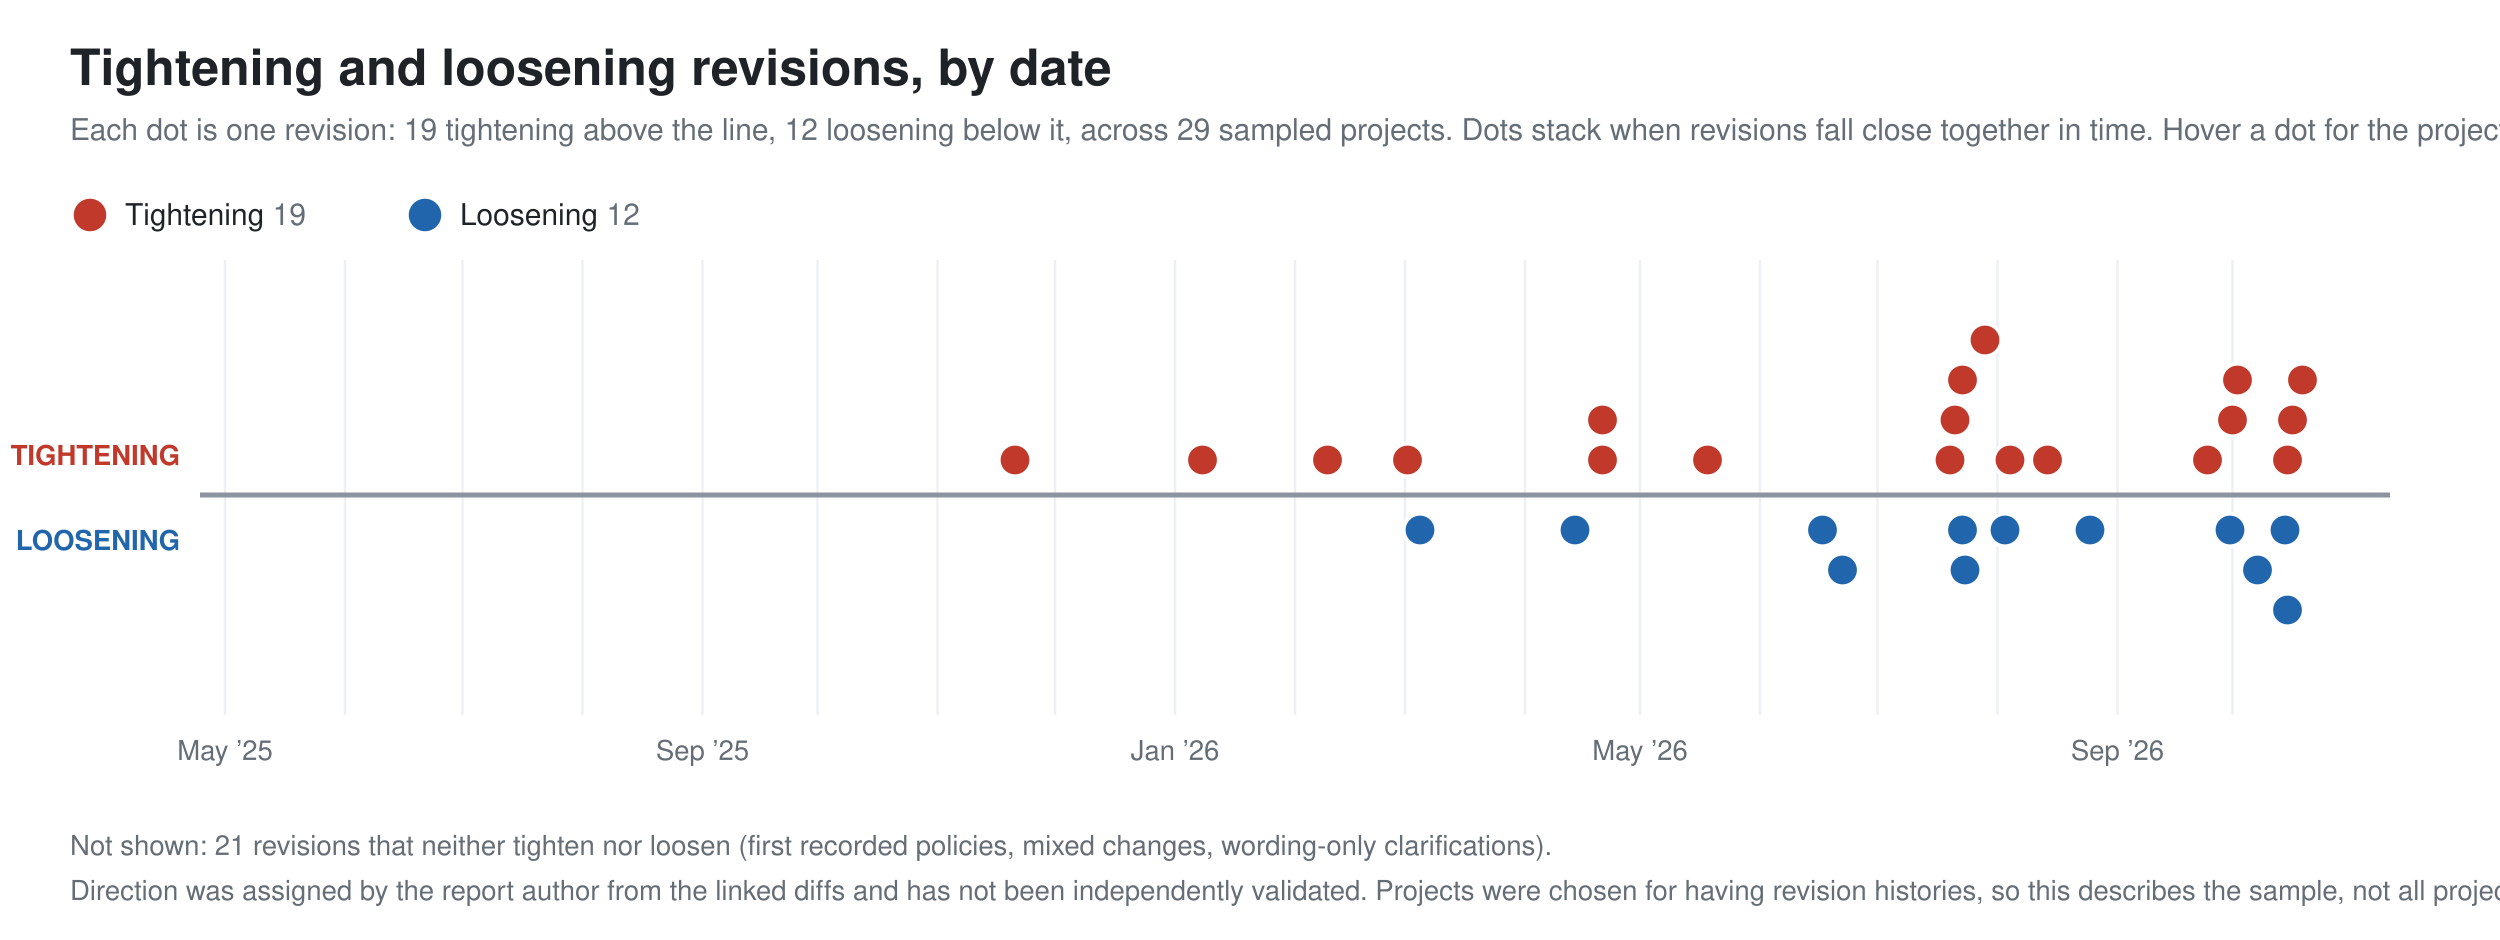
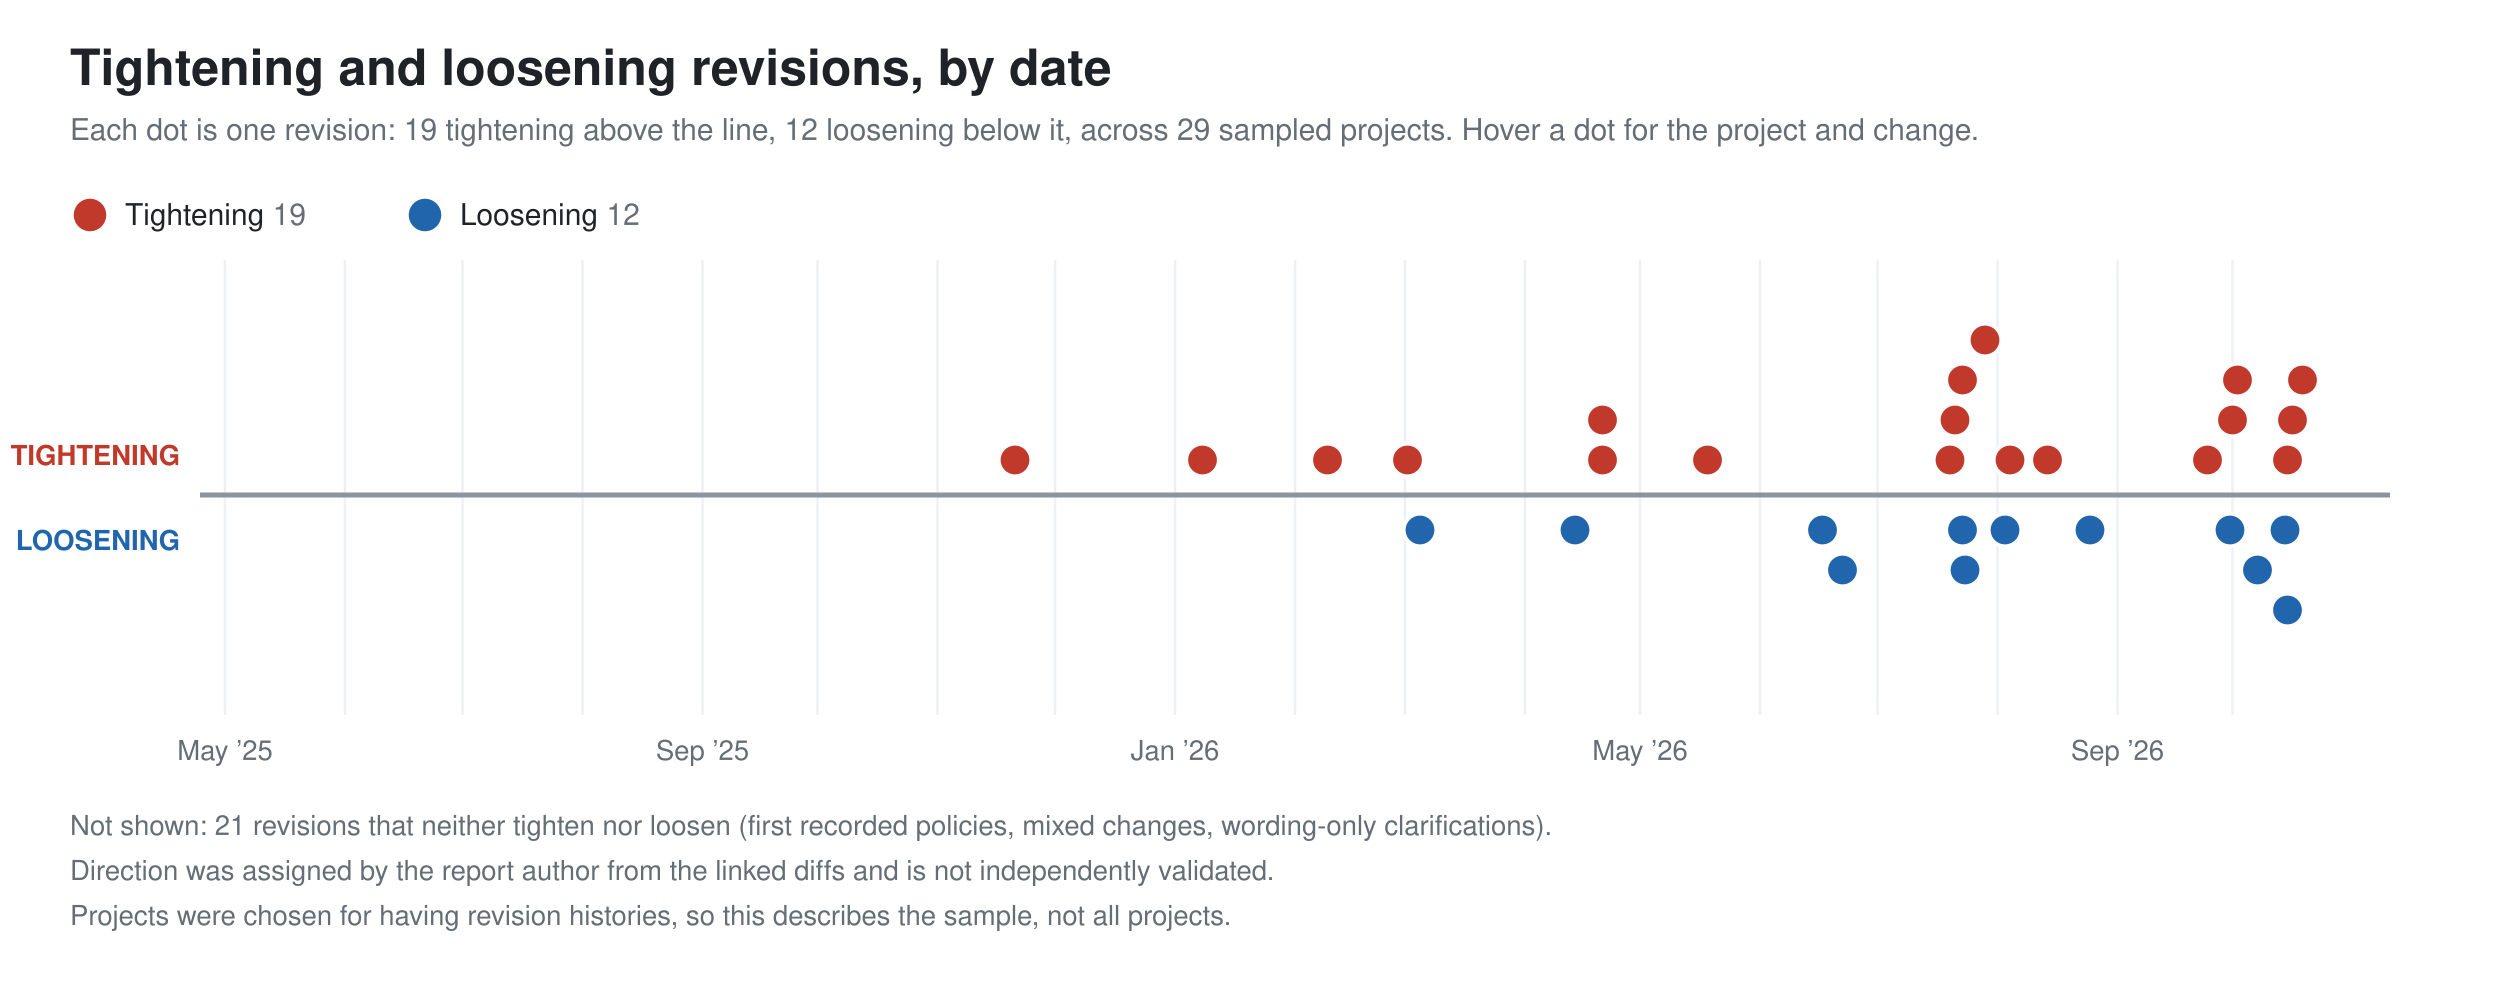
- <svg xmlns="http://www.w3.org/2000/svg" width="1000" height="376" viewBox="0 0 1000 376" font-family="-apple-system,BlinkMacSystemFont,Segoe UI,Helvetica,Arial,sans-serif">
-   <rect width="1000" height="376" fill="#fff" />
+ <svg xmlns="http://www.w3.org/2000/svg" width="1000" height="396" viewBox="0 0 1000 396" font-family="-apple-system,BlinkMacSystemFont,Segoe UI,Helvetica,Arial,sans-serif">
+   <rect width="1000" height="396" fill="#fff" />
  <text x="28" y="34" font-size="20" font-weight="600" fill="#1f2328">Tightening and loosening revisions, by date</text>
-   <text x="28" y="56" font-size="12" fill="#656d76">Each dot is one revision: 19 tightening above the line, 12 loosening below it, across 29 sampled projects. Dots stack when revisions fall close together in time. Hover a dot for the project and change.</text>
+   <text x="28" y="56" font-size="12" fill="#656d76">Each dot is one revision: 19 tightening above the line, 12 loosening below it, across 29 sampled projects. Hover a dot for the project and change.</text>
  <circle cx="36" cy="86" r="6.5" fill="#c0392b" />
  <text x="50" y="90" font-size="12" fill="#1f2328">Tightening <tspan fill="#656d76">19</tspan>
  </text>
  <circle cx="170" cy="86" r="6.5" fill="#2166ac" />
  <text x="184" y="90" font-size="12" fill="#1f2328">Loosening <tspan fill="#656d76">12</tspan>
  </text>
  <line x1="90" y1="104" x2="90" y2="286" stroke="#eef1f4" />
  <text x="90" y="304" font-size="11" fill="#656d76" text-anchor="middle">May ’25</text>
  <line x1="138" y1="104" x2="138" y2="286" stroke="#eef1f4" />
  <line x1="185" y1="104" x2="185" y2="286" stroke="#eef1f4" />
  <line x1="233" y1="104" x2="233" y2="286" stroke="#eef1f4" />
  <line x1="281" y1="104" x2="281" y2="286" stroke="#eef1f4" />
  <text x="281" y="304" font-size="11" fill="#656d76" text-anchor="middle">Sep ’25</text>
  <line x1="327" y1="104" x2="327" y2="286" stroke="#eef1f4" />
  <line x1="375" y1="104" x2="375" y2="286" stroke="#eef1f4" />
  <line x1="422" y1="104" x2="422" y2="286" stroke="#eef1f4" />
  <line x1="470" y1="104" x2="470" y2="286" stroke="#eef1f4" />
  <text x="470" y="304" font-size="11" fill="#656d76" text-anchor="middle">Jan ’26</text>
  <line x1="518" y1="104" x2="518" y2="286" stroke="#eef1f4" />
  <line x1="562" y1="104" x2="562" y2="286" stroke="#eef1f4" />
  <line x1="610" y1="104" x2="610" y2="286" stroke="#eef1f4" />
  <line x1="656" y1="104" x2="656" y2="286" stroke="#eef1f4" />
  <text x="656" y="304" font-size="11" fill="#656d76" text-anchor="middle">May ’26</text>
  <line x1="704" y1="104" x2="704" y2="286" stroke="#eef1f4" />
  <line x1="751" y1="104" x2="751" y2="286" stroke="#eef1f4" />
  <line x1="799" y1="104" x2="799" y2="286" stroke="#eef1f4" />
  <line x1="847" y1="104" x2="847" y2="286" stroke="#eef1f4" />
  <text x="847" y="304" font-size="11" fill="#656d76" text-anchor="middle">Sep ’26</text>
  <line x1="893" y1="104" x2="893" y2="286" stroke="#eef1f4" />
  <line x1="80" y1="198" x2="956" y2="198" stroke="#8c959f" stroke-width="2" />
  <text x="72" y="186" font-size="11" font-weight="700" fill="#c0392b" text-anchor="end">TIGHTENING</text>
  <text x="72" y="220" font-size="11" font-weight="700" fill="#2166ac" text-anchor="end">LOOSENING</text>
  <circle cx="406" cy="184" r="6.5" fill="#c0392b" stroke="#fff" stroke-width="1.5" />
  <circle cx="481" cy="184" r="6.5" fill="#c0392b" stroke="#fff" stroke-width="1.5" />
  <circle cx="531" cy="184" r="6.5" fill="#c0392b" stroke="#fff" stroke-width="1.5" />
  <circle cx="563" cy="184" r="6.5" fill="#c0392b" stroke="#fff" stroke-width="1.5" />
  <circle cx="568" cy="212" r="6.5" fill="#2166ac" stroke="#fff" stroke-width="1.5" />
  <circle cx="630" cy="212" r="6.5" fill="#2166ac" stroke="#fff" stroke-width="1.5" />
  <circle cx="641" cy="184" r="6.5" fill="#c0392b" stroke="#fff" stroke-width="1.5" />
  <circle cx="641" cy="168" r="6.5" fill="#c0392b" stroke="#fff" stroke-width="1.5" />
  <circle cx="683" cy="184" r="6.5" fill="#c0392b" stroke="#fff" stroke-width="1.5" />
  <circle cx="729" cy="212" r="6.5" fill="#2166ac" stroke="#fff" stroke-width="1.5" />
  <circle cx="737" cy="228" r="6.5" fill="#2166ac" stroke="#fff" stroke-width="1.5" />
  <circle cx="780" cy="184" r="6.5" fill="#c0392b" stroke="#fff" stroke-width="1.5" />
  <circle cx="782" cy="168" r="6.5" fill="#c0392b" stroke="#fff" stroke-width="1.5" />
  <circle cx="785" cy="152" r="6.5" fill="#c0392b" stroke="#fff" stroke-width="1.5" />
  <circle cx="785" cy="212" r="6.5" fill="#2166ac" stroke="#fff" stroke-width="1.5" />
  <circle cx="786" cy="228" r="6.5" fill="#2166ac" stroke="#fff" stroke-width="1.5" />
  <circle cx="794" cy="136" r="6.5" fill="#c0392b" stroke="#fff" stroke-width="1.5" />
  <circle cx="802" cy="212" r="6.5" fill="#2166ac" stroke="#fff" stroke-width="1.5" />
  <circle cx="804" cy="184" r="6.5" fill="#c0392b" stroke="#fff" stroke-width="1.5" />
  <circle cx="819" cy="184" r="6.5" fill="#c0392b" stroke="#fff" stroke-width="1.5" />
  <circle cx="836" cy="212" r="6.5" fill="#2166ac" stroke="#fff" stroke-width="1.5" />
  <circle cx="883" cy="184" r="6.5" fill="#c0392b" stroke="#fff" stroke-width="1.5" />
  <circle cx="892" cy="212" r="6.5" fill="#2166ac" stroke="#fff" stroke-width="1.5" />
  <circle cx="893" cy="168" r="6.5" fill="#c0392b" stroke="#fff" stroke-width="1.5" />
  <circle cx="895" cy="152" r="6.5" fill="#c0392b" stroke="#fff" stroke-width="1.5" />
  <circle cx="903" cy="228" r="6.5" fill="#2166ac" stroke="#fff" stroke-width="1.5" />
  <circle cx="914" cy="212" r="6.5" fill="#2166ac" stroke="#fff" stroke-width="1.5" />
  <circle cx="915" cy="184" r="6.5" fill="#c0392b" stroke="#fff" stroke-width="1.5" />
  <circle cx="915" cy="244" r="6.5" fill="#2166ac" stroke="#fff" stroke-width="1.5" />
  <circle cx="917" cy="168" r="6.5" fill="#c0392b" stroke="#fff" stroke-width="1.5" />
  <circle cx="921" cy="152" r="6.5" fill="#c0392b" stroke="#fff" stroke-width="1.5" />
-   <text x="28" y="342" font-size="11" fill="#656d76">Not shown: 21 revisions that neither tighten nor loosen (first recorded policies, mixed changes, wording-only clarifications).</text>
-   <text x="28" y="360" font-size="11" fill="#656d76">Direction was assigned by the report author from the linked diffs and has not been independently validated. Projects were chosen for having revision histories, so this describes the sample, not all projects.</text>
+   <text x="28" y="334" font-size="11" fill="#656d76">Not shown: 21 revisions that neither tighten nor loosen (first recorded policies, mixed changes, wording-only clarifications).</text>
+   <text x="28" y="352" font-size="11" fill="#656d76">Direction was assigned by the report author from the linked diffs and is not independently validated.</text>
+   <text x="28" y="370" font-size="11" fill="#656d76">Projects were chosen for having revision histories, so this describes the sample, not all projects.</text>
</svg>
